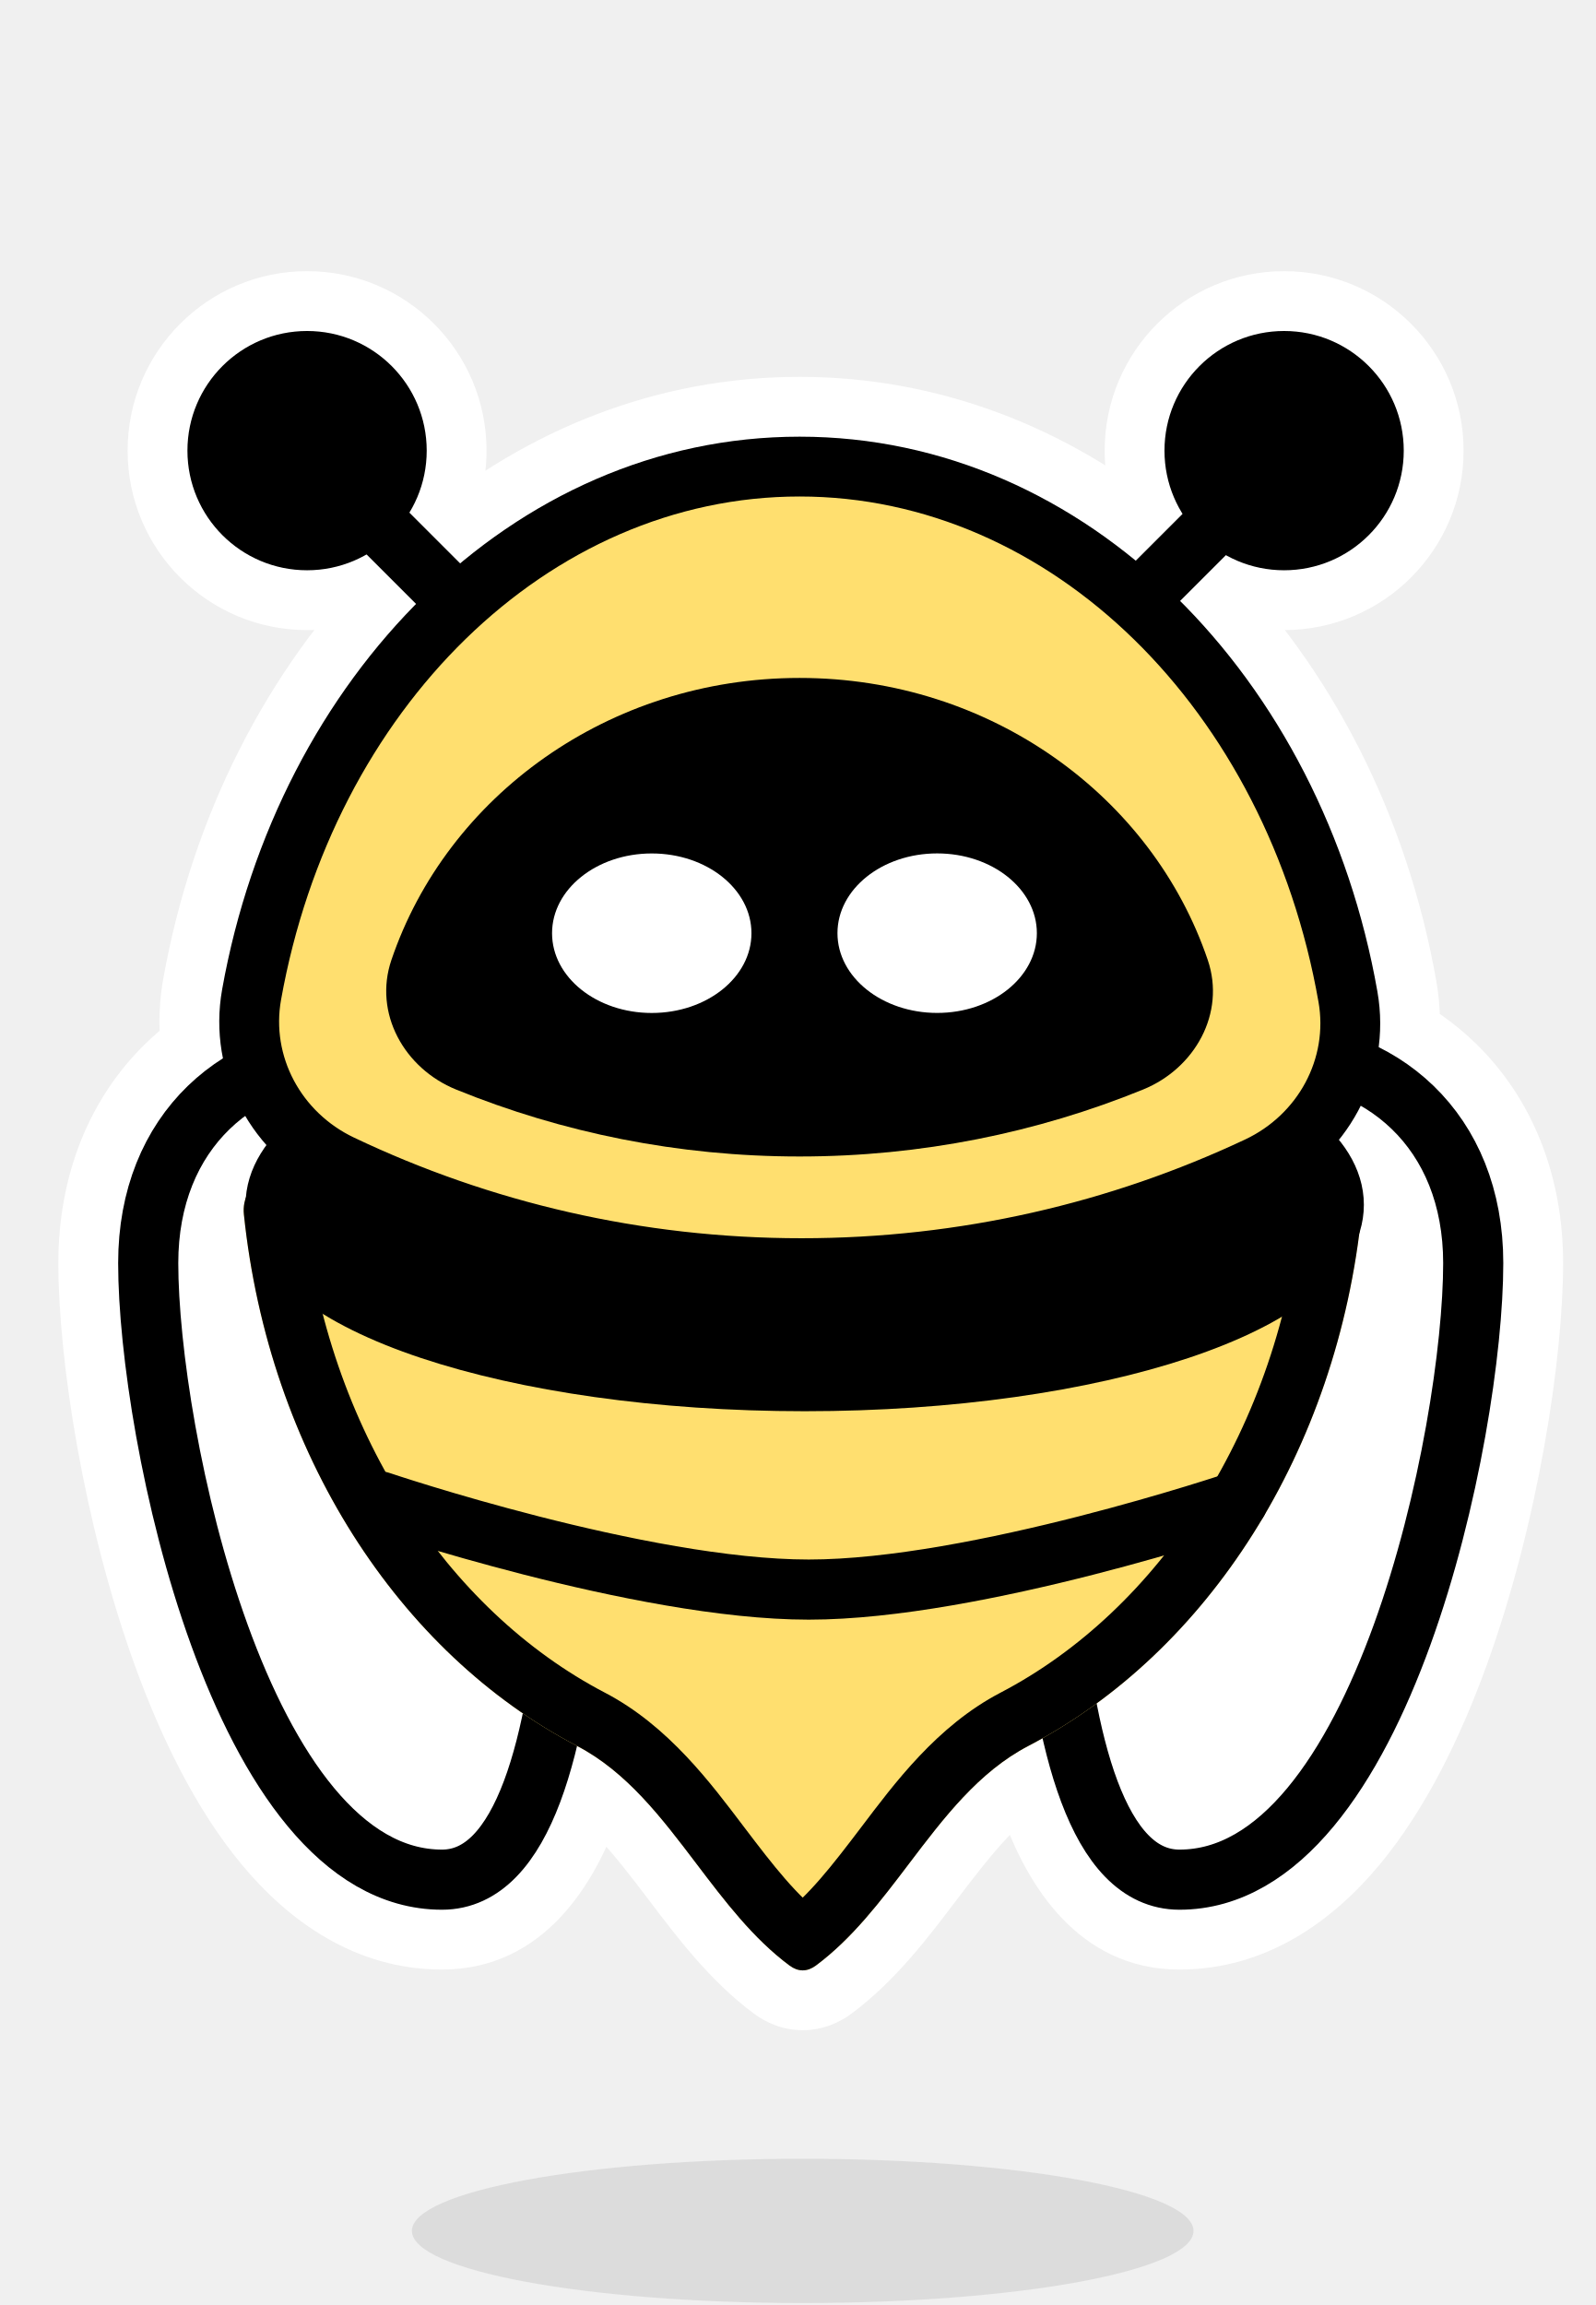
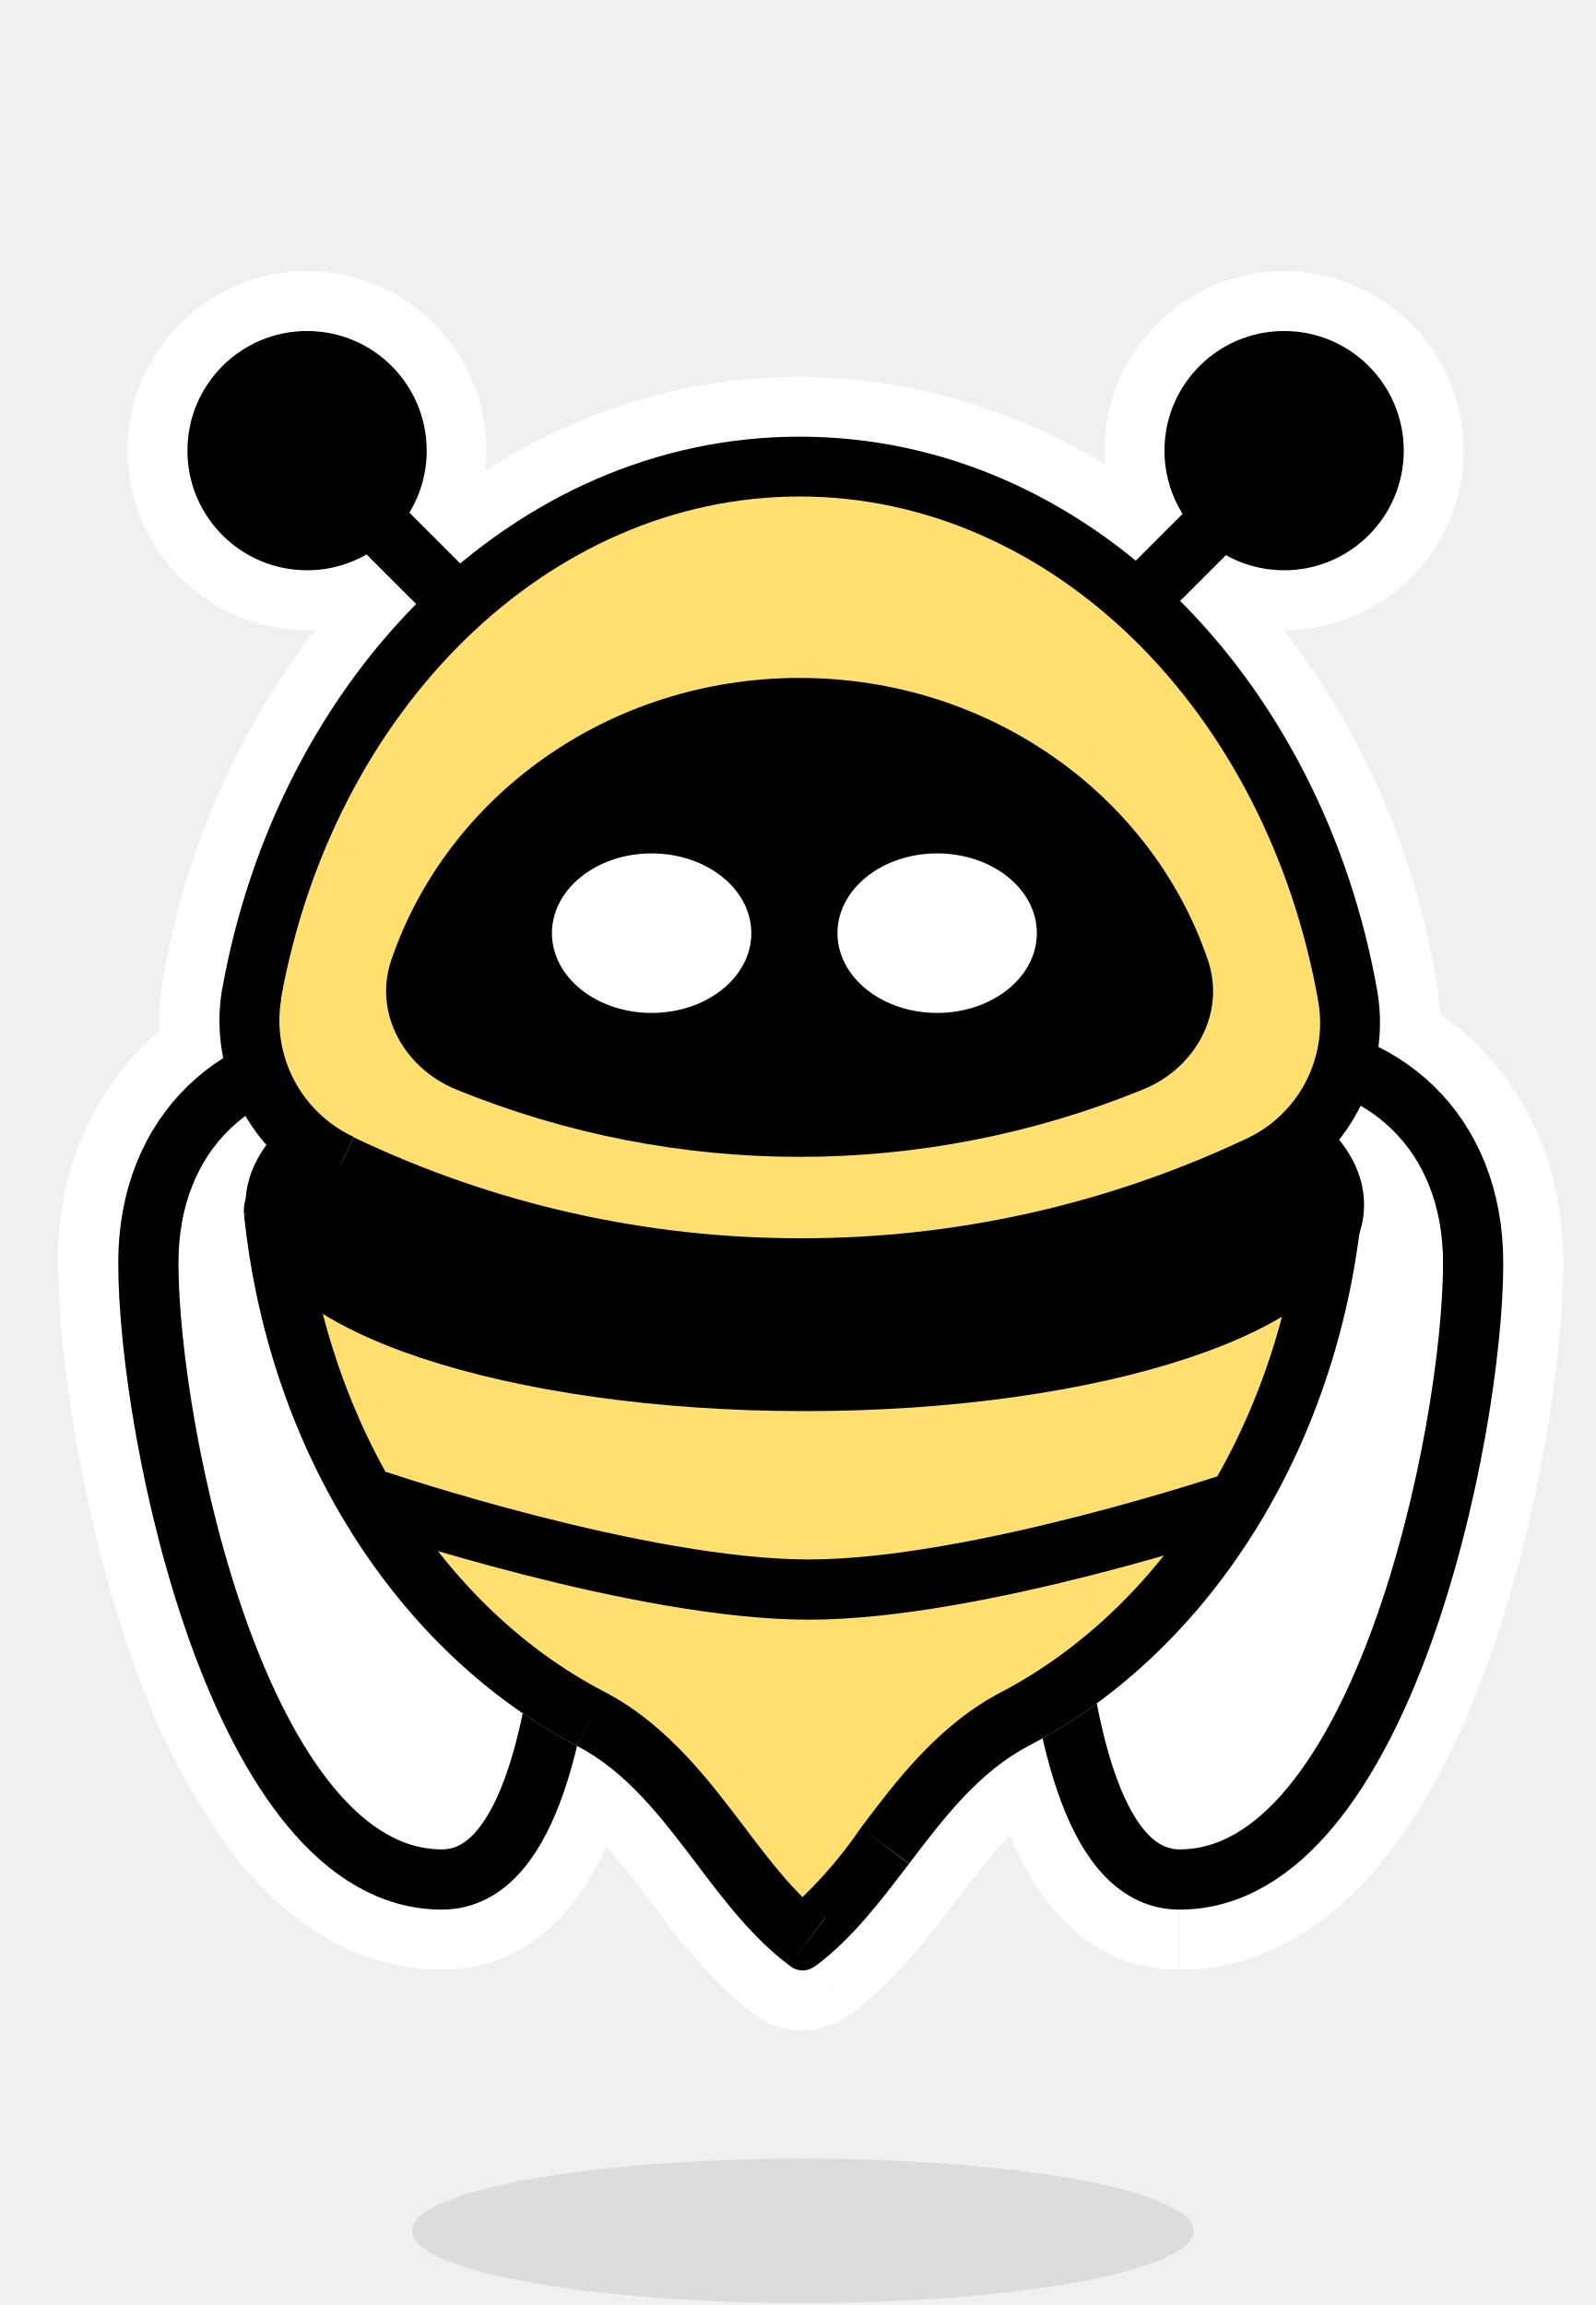
- <svg xmlns="http://www.w3.org/2000/svg" width="400" height="578" viewBox="0 0 400 578" fill="none">
-   <ellipse opacity="0.3" cx="201.283" cy="559.419" rx="97.998" ry="18.092" fill="white" />
-   <path fill-rule="evenodd" clip-rule="evenodd" d="M47 113C47 129.569 60.432 143 77 143C82.433 143 87.529 141.556 91.924 139.03L104.332 151.439C79.932 176.153 62.515 210.006 55.706 248.087C54.652 253.977 54.772 259.819 55.904 265.379C52.753 267.375 49.809 269.681 47.112 272.29C36.011 283.026 29.627 298.364 29.627 316.736C29.627 338.898 35.552 378.418 47.929 412.549C54.119 429.62 62.107 445.865 72.168 457.98C82.24 470.108 95.099 478.882 110.836 478.882C126.26 478.882 135.227 465.856 140.467 451.92C142.089 447.606 143.493 442.869 144.709 437.819C157.177 444.329 165.901 455.833 174.66 467.383C181.744 476.724 188.851 486.095 197.979 492.881C199.041 493.67 200.147 494.088 201.283 494.088C202.42 494.088 203.526 493.67 204.588 492.881C213.716 486.095 220.823 476.724 227.907 467.384C236.668 455.83 245.394 444.324 257.867 437.814C259.062 437.19 260.248 436.548 261.426 435.886C262.742 441.663 264.293 447.059 266.12 451.92C271.36 465.856 280.327 478.882 295.751 478.882C311.488 478.882 324.347 470.108 334.419 457.98C344.48 445.865 352.468 429.62 358.658 412.549C371.035 378.418 376.96 338.898 376.96 316.736C376.96 298.364 370.576 283.026 359.475 272.29C355.405 268.353 350.775 265.106 345.715 262.575C346.304 258.049 346.224 253.37 345.396 248.659C338.59 209.955 320.835 175.586 295.92 150.686L307.396 139.211C311.718 141.625 316.698 143 322 143C338.569 143 352 129.569 352 113C352 96.431 338.569 83 322 83C305.432 83 292 96.431 292 113C292 118.824 293.66 124.26 296.532 128.862L284.798 140.596C261.006 121.052 232.031 109.5 200.5 109.5C168.606 109.5 139.327 121.32 115.382 141.275L102.659 128.552C105.414 124.017 107 118.694 107 113C107 96.431 93.569 83 77 83C60.432 83 47 96.431 47 113Z" fill="#FFDF6F" />
-   <path d="M91.924 139.03L102.531 128.424L94.409 120.303L84.451 126.024L91.924 139.03ZM104.332 151.439L115.006 161.977L125.478 151.371L114.939 140.832L104.332 151.439ZM55.706 248.087L40.94 245.447H40.94L55.706 248.087ZM55.904 265.379L63.929 278.052L72.668 272.519L70.602 262.384L55.904 265.379ZM47.112 272.29L36.684 261.508H36.684L47.112 272.29ZM47.929 412.549L62.031 407.436H62.031L47.929 412.549ZM72.168 457.98L60.628 467.563L60.628 467.563L72.168 457.98ZM140.467 451.92L154.507 457.199L154.507 457.199L140.467 451.92ZM144.709 437.819L151.652 424.522L134.622 415.629L130.125 434.308L144.709 437.819ZM174.66 467.383L162.708 476.447H162.708L174.66 467.383ZM197.979 492.881L206.928 480.843L206.928 480.843L197.979 492.881ZM204.588 492.881L213.537 504.919L213.537 504.919L204.588 492.881ZM227.907 467.384L239.858 476.447L227.907 467.384ZM257.867 437.814L250.926 424.517L250.926 424.517L257.867 437.814ZM261.426 435.886L276.051 432.553L271.588 412.968L254.077 422.809L261.426 435.886ZM266.12 451.92L280.16 446.64H280.16L266.12 451.92ZM334.419 457.98L345.959 467.563L334.419 457.98ZM358.658 412.549L372.76 417.663L358.658 412.549ZM359.475 272.29L349.047 283.072L349.047 283.072L359.475 272.29ZM345.715 262.575L330.84 260.641L329.465 271.217L339.004 275.99L345.715 262.575ZM345.396 248.659L360.169 246.061V246.061L345.396 248.659ZM295.92 150.686L285.314 140.08L274.704 150.689L285.317 161.296L295.92 150.686ZM307.396 139.211L314.708 126.115L304.807 120.586L296.789 128.605L307.396 139.211ZM296.532 128.862L307.138 139.468L315.571 131.036L309.257 120.92L296.532 128.862ZM284.798 140.596L275.277 152.186L285.787 160.82L295.405 151.202L284.798 140.596ZM115.382 141.275L104.775 151.881L114.461 161.568L124.984 152.798L115.382 141.275ZM102.659 128.552L89.839 120.765L83.725 130.831L92.053 139.159L102.659 128.552ZM77 128C68.716 128 62 121.284 62 113H32C32 137.853 52.147 158 77 158V128ZM84.451 126.024C82.269 127.278 79.742 128 77 128V158C85.124 158 92.788 155.834 99.397 152.037L84.451 126.024ZM114.939 140.832L102.531 128.424L81.317 149.637L93.726 162.045L114.939 140.832ZM70.472 250.728C76.783 215.433 92.874 184.394 115.006 161.977L93.658 140.9C66.989 167.912 48.248 204.578 40.94 245.447L70.472 250.728ZM70.602 262.384C69.841 258.648 69.758 254.718 70.472 250.728L40.94 245.447C39.547 253.237 39.702 260.991 41.207 268.374L70.602 262.384ZM57.54 283.072C59.49 281.185 61.626 279.51 63.929 278.052L47.88 252.706C43.88 255.239 40.128 258.176 36.684 261.508L57.54 283.072ZM44.627 316.736C44.627 301.957 49.684 290.67 57.54 283.072L36.684 261.508C22.338 275.382 14.627 294.77 14.627 316.736H44.627ZM62.031 407.436C50.226 374.882 44.627 337.089 44.627 316.736H14.627C14.627 340.706 20.879 381.954 33.828 417.663L62.031 407.436ZM83.707 448.396C75.2 438.154 67.931 423.707 62.031 407.436L33.828 417.663C40.308 435.534 49.013 453.577 60.628 467.563L83.707 448.396ZM110.836 463.882C101.241 463.882 92.214 458.64 83.707 448.396L60.628 467.563C72.265 481.575 88.957 493.882 110.836 493.882V463.882ZM126.427 446.64C124.174 452.63 121.519 457.266 118.678 460.21C116.145 462.834 113.767 463.882 110.836 463.882V493.882C136.599 493.882 148.989 471.875 154.507 457.199L126.427 446.64ZM130.125 434.308C129.021 438.897 127.787 443.024 126.427 446.64L154.507 457.199C156.392 452.187 157.965 446.841 159.292 441.329L130.125 434.308ZM186.612 458.32C178.279 447.332 167.62 432.86 151.652 424.522L137.766 451.115C146.734 455.798 153.522 464.334 162.708 476.447L186.612 458.32ZM206.928 480.843C199.813 475.554 193.954 468.001 186.612 458.32L162.708 476.447C169.534 485.447 177.888 496.637 189.03 504.919L206.928 480.843ZM201.283 479.088C204.033 479.088 205.99 480.146 206.928 480.843L189.03 504.919C192.092 507.195 196.261 509.088 201.283 509.088V479.088ZM195.639 480.843C196.577 480.146 198.534 479.088 201.283 479.088V509.088C206.306 509.088 210.476 507.195 213.537 504.919L195.639 480.843ZM215.955 458.32C208.613 468.001 202.754 475.554 195.639 480.843L213.537 504.919C224.679 496.637 233.033 485.447 239.858 476.447L215.955 458.32ZM250.926 424.517C234.952 432.854 224.289 447.33 215.955 458.32L239.858 476.447C249.047 464.331 255.836 455.794 264.807 451.112L250.926 424.517ZM254.077 422.809C253.033 423.396 251.983 423.965 250.926 424.517L264.807 451.112C266.14 450.416 267.463 449.699 268.774 448.962L254.077 422.809ZM280.16 446.64C278.627 442.561 277.256 437.841 276.051 432.553L246.8 439.218C248.229 445.485 249.959 451.558 252.08 457.199L280.16 446.64ZM295.751 463.882C292.82 463.882 290.442 462.834 287.909 460.21C285.068 457.266 282.413 452.63 280.16 446.64L252.08 457.199C257.598 471.875 269.989 493.882 295.751 493.882V463.882ZM322.88 448.396C314.373 458.64 305.346 463.882 295.751 463.882V493.882C317.63 493.882 334.322 481.575 345.959 467.563L322.88 448.396ZM344.557 407.436C338.656 423.707 331.387 438.154 322.88 448.396L345.959 467.563C357.574 453.577 366.279 435.534 372.76 417.663L344.557 407.436ZM361.96 316.736C361.96 337.089 356.361 374.882 344.557 407.436L372.76 417.663C385.708 381.954 391.96 340.706 391.96 316.736H361.96ZM349.047 283.072C356.904 290.67 361.96 301.957 361.96 316.736H391.96C391.96 294.77 384.249 275.382 369.903 261.508L349.047 283.072ZM339.004 275.99C342.741 277.859 346.109 280.23 349.047 283.072L369.903 261.508C364.702 256.477 358.809 252.354 352.427 249.16L339.004 275.99ZM330.623 251.257C331.185 254.453 331.236 257.603 330.84 260.641L360.59 264.509C361.372 258.495 361.264 252.288 360.169 246.061L330.623 251.257ZM285.317 161.296C307.907 183.873 324.314 215.382 330.623 251.257L360.169 246.061C352.865 204.528 333.762 167.298 306.524 140.077L285.317 161.296ZM296.789 128.605L285.314 140.08L306.527 161.293L318.002 149.818L296.789 128.605ZM322 128C319.324 128 316.853 127.312 314.708 126.115L300.083 152.308C306.582 155.937 314.073 158 322 158V128ZM337 113C337 121.284 330.284 128 322 128V158C346.853 158 367 137.853 367 113H337ZM322 98C330.284 98 337 104.716 337 113H367C367 88.147 346.853 68 322 68V98ZM307 113C307 104.716 313.716 98 322 98V68C297.147 68 277 88.147 277 113H307ZM309.257 120.92C307.828 118.631 307 115.935 307 113H277C277 121.713 279.491 129.889 283.807 136.804L309.257 120.92ZM295.405 151.202L307.138 139.468L285.925 118.255L274.191 129.989L295.405 151.202ZM200.5 124.5C228.221 124.5 253.895 134.623 275.277 152.186L294.319 129.005C268.116 107.481 235.841 94.5 200.5 94.5V124.5ZM124.984 152.798C146.514 134.857 172.463 124.5 200.5 124.5V94.5C164.75 94.5 132.141 107.783 105.779 129.752L124.984 152.798ZM92.053 139.159L104.775 151.881L125.988 130.668L113.266 117.946L92.053 139.159ZM92 113C92 115.871 91.208 118.511 89.839 120.765L115.479 136.34C119.62 129.524 122 121.517 122 113H92ZM77 98C85.284 98 92 104.716 92 113H122C122 88.147 101.853 68 77 68V98ZM62 113C62 104.716 68.716 98 77 98V68C52.147 68 32 88.147 32 113H62Z" fill="white" />
-   <ellipse opacity="0.1" cx="201.283" cy="559.419" rx="97.998" ry="18.092" fill="black" />
-   <path d="M295.751 471.344C346.378 471.344 369.421 359.242 369.421 316.736C369.421 283.606 346.561 263.528 316.507 263.528C286.641 263.528 262.395 276.371 262.094 292.275C262.093 334.246 254.706 471.344 295.751 471.344Z" fill="white" stroke="black" stroke-width="15.077" />
-   <path d="M110.837 471.344C60.209 471.344 37.166 359.242 37.166 316.736C37.166 283.606 60.027 263.528 90.08 263.528C119.946 263.528 144.193 276.371 144.494 292.275C144.495 334.246 151.882 471.344 110.837 471.344Z" fill="white" stroke="black" stroke-width="15.077" />
-   <mask id="path-7-inside-1_910_11189" fill="white">
-     <path fill-rule="evenodd" clip-rule="evenodd" d="M341.48 303.862C342.301 295.737 333.171 290.831 326.145 294.995C289.424 316.757 246.561 329.25 200.781 329.25C155.428 329.25 112.939 316.989 76.447 295.602C69.407 291.476 60.308 296.415 61.155 304.53C67.406 364.388 100.015 414.491 144.7 437.814C157.173 444.324 165.899 455.83 174.66 467.383C181.744 476.724 188.85 486.095 197.979 492.881C199.041 493.67 200.147 494.088 201.283 494.088C202.42 494.088 203.526 493.67 204.588 492.881C213.716 486.095 220.823 476.724 227.906 467.384C236.668 455.83 245.394 444.324 257.866 437.814C302.717 414.404 335.402 364.015 341.48 303.862Z" />
+ <svg xmlns="http://www.w3.org/2000/svg" width="400" height="578" fill="none">
+   <ellipse cx="201.3" cy="559.4" fill="#fff" opacity=".3" rx="98" ry="18.1" />
+   <path fill="#FFDF6F" fill-rule="evenodd" d="M47 113a30 30 0 0 0 45 26l12.3 12.4a183.6 183.6 0 0 0-48.6 96.7 46 46 0 0 0 .2 17.3c-3.1 2-6 4.3-8.8 6.9a60.3 60.3 0 0 0-17.5 44.4c0 22.2 6 61.7 18.3 95.8A154 154 0 0 0 72.2 458c10 12.1 22.9 20.9 38.6 20.9 15.5 0 24.4-13 29.7-27 1.6-4.3 3-9 4.2-14 12.5 6.4 21.2 18 30 29.5 7 9.3 14.2 18.7 23.3 25.5 1 .8 2.1 1.2 3.3 1.2 1.1 0 2.2-.4 3.3-1.2 9.1-6.8 16.2-16.2 23.3-25.5 8.8-11.6 17.5-23 30-29.6l3.5-2a119 119 0 0 0 4.7 16.1c5.3 14 14.2 27 29.7 27 15.7 0 28.5-8.8 38.6-21 10-12 18-28.3 24.3-45.4a318.2 318.2 0 0 0 18.3-95.8c0-18.3-6.4-33.7-17.5-44.4a53 53 0 0 0-13.8-9.7 46 46 0 0 0-.3-14c-6.8-38.6-24.6-73-49.5-98l11.5-11.4a30 30 0 1 0-10.9-10.3l-11.7 11.7a132 132 0 0 0-84.3-31.1c-31.9 0-61.2 11.8-85.1 31.8l-12.7-12.7A30 30 0 1 0 47 113Z" clip-rule="evenodd" />
+   <path fill="#fff" d="m92 139 10.5-10.6-8-8.1-10 5.7 7.4 13Zm12.3 12.4L115 162l10.5-10.6-10.6-10.6-10.6 10.6Zm-48.6 96.7L41 245.4l14.8 2.7Zm.2 17.3 8 12.7 8.8-5.6-2.1-10.1-14.7 3Zm-8.8 6.9-10.4-10.8L47 272.3Zm.8 140.2 14.1-5-14 5ZM72.2 458l-11.6 9.6 11.6-9.6Zm68.3-6 14 5.2-14-5.3Zm4.2-14.2 7-13.3-17-8.9-4.6 18.7 14.6 3.5Zm30 29.6-12 9 12-9Zm23.3 25.5 9-12-9 12Zm6.6 0 9 12-9-12Zm23.3-25.5 12 9-12-9Zm30-29.6-7-13.3 7 13.3Zm3.5-2 14.7-3.2-4.5-19.6-17.5 9.8 7.3 13Zm4.7 16.1 14-5.3-14 5.3Zm68.3 6 11.6 9.7-11.6-9.6Zm24.3-45.4 14 5.2-14-5.2Zm.8-140.2L349 283l10.5-10.8Zm-13.8-9.7-14.9-2-1.3 10.6 9.5 4.8 6.7-13.4Zm-.3-14 14.8-2.5-14.8 2.6Zm-49.5-98-10.6-10.5-10.6 10.6 10.6 10.6 10.6-10.6Zm11.5-11.4 7.3-13-9.9-5.6-8 8 10.6 10.6ZM296.5 129l10.6 10.6 8.5-8.5-6.3-10-12.8 7.9Zm-11.7 11.7-9.5 11.6 10.5 8.6 9.6-9.6-10.6-10.6Zm-169.4.7L104.8 152l9.7 9.7 10.5-8.8-9.6-11.5Zm-12.7-12.7-12.9-7.8-6 10 8.3 8.4 10.6-10.6ZM77 128a15 15 0 0 1-15-15H32a45 45 0 0 0 45 45v-30Zm7.5-2c-2.2 1.3-4.8 2-7.5 2v30a45 45 0 0 0 22.4-6l-15-26Zm30.4 14.8-12.4-12.4-21.2 21.2L93.7 162l21.2-21.2Zm-44.4 110A168.6 168.6 0 0 1 115 162l-21.3-21.1a198.5 198.5 0 0 0-52.8 104.5l29.6 5.3Zm.1 11.6a31 31 0 0 1-.1-11.7l-29.6-5.3a61 61 0 0 0 .3 23l29.4-6Zm-13 20.7c1.9-2 4-3.6 6.3-5l-16-25.4c-4 2.5-7.8 5.5-11.2 8.8l20.8 21.6Zm-13 33.6c0-14.7 5-26 13-33.6l-21-21.6a75.2 75.2 0 0 0-22 55.2h30ZM62 407.4a303.6 303.6 0 0 1-17.4-90.7h-30c0 24 6.3 65.3 19.2 101L62 407.4Zm21.7 41a140 140 0 0 1-21.7-41l-28.2 10.3a171.1 171.1 0 0 0 26.8 49.9l23.1-19.2Zm27.1 15.5c-9.6 0-18.6-5.3-27-15.5l-23.2 19.2c11.7 14 28.4 26.3 50.2 26.3v-30Zm15.6-17.3c-2.2 6-4.9 10.7-7.7 13.6-2.6 2.6-5 3.7-7.9 3.7v30c25.8 0 38.2-22 43.7-36.7l-28-10.6Zm3.7-12.3c-1 4.6-2.3 8.7-3.7 12.3l28.1 10.6a135 135 0 0 0 4.8-15.9l-29.2-7Zm56.5 24c-8.3-11-19-25.4-35-33.8l-13.8 26.6c9 4.7 15.7 13.2 25 25.3l23.8-18Zm20.3 22.5c-7-5.2-13-12.8-20.3-22.5l-23.9 18.1c6.8 9 15.2 20.2 26.3 28.5l18-24Zm-5.6-1.7c2.7 0 4.7 1 5.6 1.7L189 505c3 2.3 7.3 4.2 12.3 4.2v-30Zm-5.7 1.7c1-.7 3-1.7 5.7-1.7v30c5 0 9.2-2 12.2-4.2l-17.9-24Zm20.4-22.5a110.3 110.3 0 0 1-20.4 22.5l18 24.1c11-8.3 19.4-19.5 26.3-28.5l-24-18Zm35-33.8c-16 8.4-26.7 22.8-35 33.8l23.9 18.1c9.1-12 16-20.6 25-25.3l-14-26.6Zm3-1.7-3 1.7 13.8 26.6 4-2.1-14.7-26.2Zm26.2 23.8c-1.6-4-3-8.8-4.1-14l-29.3 6.6c1.4 6.3 3.2 12.4 5.3 18l28-10.6Zm15.6 17.3c-3 0-5.4-1-7.9-3.7-2.8-3-5.5-7.6-7.7-13.6L252 457.2c5.5 14.7 17.9 36.7 43.7 36.7v-30Zm27-15.5c-8.4 10.2-17.5 15.5-27 15.5v30c21.8 0 38.5-12.3 50.2-26.3l-23.1-19.2Zm21.8-41a140 140 0 0 1-21.7 41l23 19.2c11.7-14 20.4-32 26.9-50l-28.2-10.2Zm17.4-90.7c0 20.4-5.6 58.2-17.4 90.7l28.2 10.3c13-35.7 19.2-77 19.2-101h-30Zm-13-33.6c7.9 7.6 13 18.9 13 33.6h30c0-22-7.8-41.3-22.1-55.2L349 283.1Zm-10-7.1c3.7 1.9 7.1 4.2 10 7l20.9-21.5c-5.2-5-11-9.1-17.5-12.3L339 276Zm-8.4-24.7c.6 3.2.6 6.3.2 9.3l29.8 4a61 61 0 0 0-.4-18.5l-29.6 5.2Zm-45.3-90a168 168 0 0 1 45.3 90l29.6-5.2a198.4 198.4 0 0 0-53.7-106l-21.2 21.2Zm11.5-32.7-11.5 11.5 21.2 21.2 11.5-11.5-21.2-21.2Zm25.2-.6a15 15 0 0 1-7.3-1.9l-14.6 26.2c6.5 3.6 14 5.7 21.9 5.7v-30Zm15-15a15 15 0 0 1-15 15v30a45 45 0 0 0 45-45h-30Zm-15-15a15 15 0 0 1 15 15h30a45 45 0 0 0-45-45v30Zm-15 15a15 15 0 0 1 15-15V68a45 45 0 0 0-45 45h30Zm2.3 8c-1.5-2.4-2.3-5-2.3-8h-30a45 45 0 0 0 6.8 23.8l25.5-15.9Zm-13.9 30.2 11.7-11.7-21.2-21.2-11.7 11.7 21.2 21.2Zm-94.9-26.7a117 117 0 0 1 74.8 27.7l19-23.2a147 147 0 0 0-93.8-34.5v30ZM125 152.8c21.5-18 47.5-28.3 75.5-28.3v-30c-35.8 0-68.4 13.3-94.7 35.3l19.2 23Zm-33-13.6 12.8 12.7 21.2-21.2-12.7-12.8L92 139.2Zm0-26.2c0 2.9-.8 5.5-2.2 7.8l25.7 15.5A44.9 44.9 0 0 0 122 113H92ZM77 98a15 15 0 0 1 15 15h30a45 45 0 0 0-45-45v30Zm-15 15a15 15 0 0 1 15-15V68a45 45 0 0 0-45 45h30Z" />
+   <ellipse cx="201.3" cy="559.4" fill="#000" opacity=".1" rx="98" ry="18.1" />
+   <path fill="#fff" stroke="#000" stroke-width="15.1" d="M295.8 471.3c50.6 0 73.6-112 73.6-154.6 0-33-22.8-53.2-52.9-53.2-29.9 0-54.1 12.9-54.4 28.8 0 42-7.4 179 33.7 179Zm-185 0c-50.6 0-73.6-112-73.6-154.6 0-33 22.8-53.2 52.9-53.2 29.8 0 54 12.9 54.4 28.8 0 42 7.4 179-33.7 179Z" />
+   <mask id="a" fill="#fff">
+     <path fill-rule="evenodd" d="M341.5 303.9c.8-8.2-8.3-13-15.4-8.9a245.1 245.1 0 0 1-125.3 34.3c-45.4 0-87.9-12.3-124.4-33.7-7-4.1-16 .8-15.2 9 6.2 59.8 38.8 109.9 83.5 133.2 12.5 6.5 21.2 18 30 29.6 7 9.3 14.2 18.7 23.3 25.5 1 .8 2.1 1.2 3.3 1.2 1.1 0 2.2-.4 3.3-1.2 9.1-6.8 16.2-16.2 23.3-25.5 8.8-11.6 17.5-23 30-29.6 44.8-23.4 77.5-73.8 83.6-134Z" clip-rule="evenodd" />
  </mask>
-   <path fill-rule="evenodd" clip-rule="evenodd" d="M341.48 303.862C342.301 295.737 333.171 290.831 326.145 294.995C289.424 316.757 246.561 329.25 200.781 329.25C155.428 329.25 112.939 316.989 76.447 295.602C69.407 291.476 60.308 296.415 61.155 304.53C67.406 364.388 100.015 414.491 144.7 437.814C157.173 444.324 165.899 455.83 174.66 467.383C181.744 476.724 188.85 486.095 197.979 492.881C199.041 493.67 200.147 494.088 201.283 494.088C202.42 494.088 203.526 493.67 204.588 492.881C213.716 486.095 220.823 476.724 227.906 467.384C236.668 455.83 245.394 444.324 257.866 437.814C302.717 414.404 335.402 364.015 341.48 303.862Z" fill="#FFDF6F" />
-   <path d="M144.7 437.814L137.724 451.18H137.724L144.7 437.814ZM174.66 467.383L162.647 476.494H162.647L174.66 467.383ZM197.979 492.881L206.974 480.782L206.974 480.782L197.979 492.881ZM204.588 492.881L213.582 504.981L213.582 504.981L204.588 492.881ZM227.906 467.384L215.894 458.273L227.906 467.384ZM257.866 437.814L250.89 424.449L257.866 437.814ZM326.145 294.995L318.459 282.025L326.145 294.995ZM341.48 303.862L356.48 305.378L341.48 303.862ZM318.459 282.025C284 302.446 243.783 314.173 200.781 314.173V344.326C249.339 344.326 294.848 331.068 333.832 307.965L318.459 282.025ZM200.781 314.173C158.18 314.173 118.313 302.664 84.07 282.595L68.823 308.609C107.564 331.315 152.676 344.326 200.781 344.326V314.173ZM46.16 306.096C52.858 370.228 87.923 425.186 137.724 451.18L151.676 424.449C112.107 403.796 81.955 358.548 76.15 302.964L46.16 306.096ZM137.724 451.18C146.677 455.853 153.456 464.374 162.647 476.494L186.673 458.273C178.341 447.286 167.668 432.795 151.676 424.449L137.724 451.18ZM162.647 476.494C169.471 485.492 177.832 496.69 188.984 504.981L206.974 480.782C199.869 475.5 194.016 467.956 186.673 458.273L162.647 476.494ZM188.984 504.981C192.056 507.264 196.241 509.164 201.283 509.164V479.011C204.053 479.011 206.026 480.077 206.974 480.782L188.984 504.981ZM201.283 509.164C206.326 509.164 210.511 507.264 213.582 504.981L195.593 480.782C196.541 480.077 198.514 479.011 201.283 479.011V509.164ZM213.582 504.981C224.734 496.69 233.095 485.492 239.919 476.494L215.894 458.273C208.55 467.956 202.698 475.5 195.593 480.782L213.582 504.981ZM239.919 476.494C249.11 464.374 255.889 455.853 264.842 451.18L250.89 424.449C234.899 432.796 224.226 447.286 215.894 458.273L239.919 476.494ZM264.842 451.18C314.828 425.09 349.969 369.821 356.48 305.378L326.48 302.347C320.836 358.209 290.607 403.719 250.89 424.449L264.842 451.18ZM84.07 282.595C75.669 277.671 65.882 278.111 58.392 282.369C50.702 286.741 45.05 295.464 46.16 306.096L76.15 302.964C76.256 303.974 76.053 305.219 75.418 306.377C74.823 307.464 74.019 308.17 73.294 308.582C71.903 309.373 70.184 309.407 68.823 308.609L84.07 282.595ZM333.832 307.965C332.474 308.77 330.754 308.744 329.359 307.958C328.632 307.549 327.825 306.845 327.225 305.76C326.585 304.603 326.378 303.358 326.48 302.347L356.48 305.378C357.556 294.734 351.865 286.025 344.152 281.683C336.64 277.454 326.843 277.056 318.459 282.025L333.832 307.965Z" fill="black" mask="url(#path-7-inside-1_910_11189)" />
-   <ellipse cx="201.786" cy="302.113" rx="132.674" ry="44.225" fill="black" stroke="black" stroke-width="15.077" />
-   <path d="M95.245 376.491C95.245 376.491 160.685 398.603 202.791 398.603C244.896 398.603 310.337 376.491 310.337 376.491" stroke="black" stroke-width="15.077" stroke-linecap="round" />
-   <circle r="30" transform="matrix(-1 0 0 1 77 113)" fill="black" />
-   <path d="M72 108.5L128 164.5" stroke="black" stroke-width="15" />
-   <circle cx="322" cy="113" r="30" fill="black" />
-   <path d="M327.5 108.5L271.5 164.5" stroke="black" stroke-width="15" />
-   <path fill-rule="evenodd" clip-rule="evenodd" d="M85.516 292.019C69.347 284.321 59.936 267.036 63.089 249.407C76.618 173.747 133 117 200.5 117C268.164 117 324.656 174.023 338.009 249.958C341.115 267.618 331.628 284.895 315.404 292.53C280.687 308.868 241.91 318 201 318C159.665 318 120.508 308.677 85.516 292.019Z" fill="#FFDF6F" />
-   <path d="M338.009 249.958L345.396 248.659L338.009 249.958ZM315.404 292.53L312.21 285.744L315.404 292.53ZM70.472 250.728C83.544 177.62 137.582 124.5 200.5 124.5V109.5C128.418 109.5 69.691 169.875 55.706 248.087L70.472 250.728ZM200.5 124.5C263.569 124.5 317.719 177.879 330.623 251.257L345.396 248.659C331.593 170.166 272.758 109.5 200.5 109.5V124.5ZM312.21 285.744C278.472 301.621 240.783 310.5 201 310.5V325.5C243.037 325.5 282.903 316.114 318.597 299.317L312.21 285.744ZM201 310.5C160.804 310.5 122.746 301.436 88.739 285.247L82.292 298.791C118.269 315.918 158.526 325.5 201 325.5V310.5ZM330.623 251.257C333.112 265.416 325.531 279.476 312.21 285.744L318.597 299.317C337.725 290.315 349.117 269.82 345.396 248.659L330.623 251.257ZM55.706 248.087C51.928 269.211 63.23 289.716 82.292 298.791L88.739 285.247C75.463 278.927 67.944 264.86 70.472 250.728L55.706 248.087Z" fill="black" />
-   <path fill-rule="evenodd" clip-rule="evenodd" d="M114.365 273.209C101.35 267.908 93.629 254.06 98.139 240.75C112.047 199.704 152.618 170 200.5 170C248.383 170 288.953 199.704 302.861 240.75C307.371 254.06 299.651 267.908 286.636 273.209C260.053 284.035 230.973 290 200.5 290C170.027 290 140.948 284.035 114.365 273.209Z" fill="black" />
-   <ellipse cx="235" cy="234" rx="25" ry="20" fill="white" />
-   <ellipse cx="163.432" cy="234.012" rx="25" ry="20" fill="white" />
+   <path fill="#FFDF6F" fill-rule="evenodd" d="M341.5 303.9c.8-8.2-8.3-13-15.4-8.9a245.1 245.1 0 0 1-125.3 34.3c-45.4 0-87.9-12.3-124.4-33.7-7-4.1-16 .8-15.2 9 6.2 59.8 38.8 109.9 83.5 133.2 12.5 6.5 21.2 18 30 29.6 7 9.3 14.2 18.7 23.3 25.5 1 .8 2.1 1.2 3.3 1.2 1.1 0 2.2-.4 3.3-1.2 9.1-6.8 16.2-16.2 23.3-25.5 8.8-11.6 17.5-23 30-29.6 44.8-23.4 77.5-73.8 83.6-134Z" clip-rule="evenodd" />
+   <path fill="#000" d="m144.7 437.8-7 13.4 7-13.4Zm30 29.6-12 9 12-9Zm23.3 25.5 9-12.1-9 12Zm6.6 0 9 12-9-12Zm23.3-25.5-12-9.1 12 9Zm30-29.6-7-13.4 7 13.4ZM326 295l-7.6-13 7.6 13Zm15.4 8.9 15 1.5-15-1.5Zm-23-21.9a230 230 0 0 1-117.7 32.2v30.1c48.5 0 94-13.2 133-36.3l-15.3-26Zm-117.7 32.2A230 230 0 0 1 84 282.6l-15.3 26a260.2 260.2 0 0 0 132 35.7v-30.1ZM46.2 306c6.7 64.1 41.7 119 91.5 145l14-26.7C112 403.8 82 358.5 76.2 303l-30 3.1Zm91.5 145c9 4.8 15.8 13.3 25 25.4l24-18.2c-8.4-11-19-25.5-35-33.9l-14 26.8Zm25 25.4c6.8 9 15.1 20.2 26.3 28.5l18-24.2c-7.1-5.3-13-12.8-20.3-22.5l-24 18.2ZM189 505c3 2.3 7.2 4.2 12.3 4.2V479a9 9 0 0 1 5.7 1.8L189 505Zm12.3 4.2c5 0 9.2-2 12.3-4.2l-18-24.2c1-.7 3-1.8 5.7-1.8v30.2Zm12.3-4.2c11.1-8.3 19.5-19.5 26.3-28.5l-24-18.2a110.3 110.3 0 0 1-20.3 22.5l18 24.2Zm26.3-28.5c9.2-12.1 16-20.6 25-25.3l-14-26.8c-16 8.4-26.7 22.9-35 33.9l24 18.2Zm25-25.3c50-26.1 85-81.4 91.6-145.8l-30-3c-5.7 55.8-35.9 101.3-75.6 122l14 26.8ZM84 282.6c-8.4-5-18.2-4.5-25.7-.2A24.2 24.2 0 0 0 46.2 306l30-3.1a6 6 0 0 1-3 5.6c-1.3.8-3 .8-4.4 0l15.3-26ZM333.8 308c-1.3.8-3 .7-4.4 0a6 6 0 0 1-2.9-5.6l30 3c1-10.7-4.6-19.4-12.3-23.7a25.7 25.7 0 0 0-25.7.3l15.3 26Z" mask="url(#a)" />
+   <ellipse cx="201.8" cy="302.1" fill="#000" stroke="#000" stroke-width="15.1" rx="132.7" ry="44.2" />
+   <path stroke="#000" stroke-linecap="round" stroke-width="15.1" d="M95.2 376.5s65.5 22.1 107.6 22.1c42.1 0 107.5-22.1 107.5-22.1" />
+   <circle r="30" fill="#000" transform="matrix(-1 0 0 1 77 113)" />
+   <path stroke="#000" stroke-width="15" d="m72 108.5 56 56" />
+   <circle cx="322" cy="113" r="30" fill="#000" />
+   <path stroke="#000" stroke-width="15" d="m327.5 108.5-56 56" />
+   <path fill="#FFDF6F" fill-rule="evenodd" d="M85.5 292a39.7 39.7 0 0 1-22.4-42.6C76.6 173.7 133 117 200.5 117c67.7 0 124.2 57 137.5 133a39.6 39.6 0 0 1-22.6 42.5A268 268 0 0 1 201 318a268 268 0 0 1-115.5-26Z" clip-rule="evenodd" />
+   <path fill="#000" d="m338 250 7.4-1.3-7.4 1.3Zm-22.6 42.5-3.2-6.8 3.2 6.8Zm-245-41.8c13.1-73 67.2-126.2 130.1-126.2v-15c-72 0-130.8 60.4-144.8 138.6l14.8 2.6Zm130.1-126.2c63 0 117.2 53.4 130.1 126.8l14.8-2.6c-13.8-78.5-72.6-139.2-144.9-139.2v15Zm111.7 161.2A260.5 260.5 0 0 1 201 310.5v15c42 0 81.9-9.4 117.6-26.2l-6.4-13.6ZM201 310.5a259 259 0 0 1-112.3-25.3l-6.4 13.6c36 17.1 76.2 26.7 118.7 26.7v-15Zm129.6-59.2a32 32 0 0 1-18.4 34.4l6.4 13.6a47.2 47.2 0 0 0 26.8-50.6l-14.8 2.6ZM55.7 248a47.2 47.2 0 0 0 26.6 50.7l6.4-13.6a32.2 32.2 0 0 1-18.2-34.5L55.7 248Z" />
+   <path fill="#000" fill-rule="evenodd" d="M114.4 273.2c-13-5.3-20.8-19.1-16.3-32.4 14-41.1 54.5-70.8 102.4-70.8 47.9 0 88.5 29.7 102.4 70.8 4.5 13.3-3.2 27.1-16.3 32.4a227.9 227.9 0 0 1-172.2 0Z" clip-rule="evenodd" />
+   <ellipse cx="235" cy="234" fill="#fff" rx="25" ry="20" />
+   <ellipse cx="163.4" cy="234" fill="#fff" rx="25" ry="20" />
</svg>
